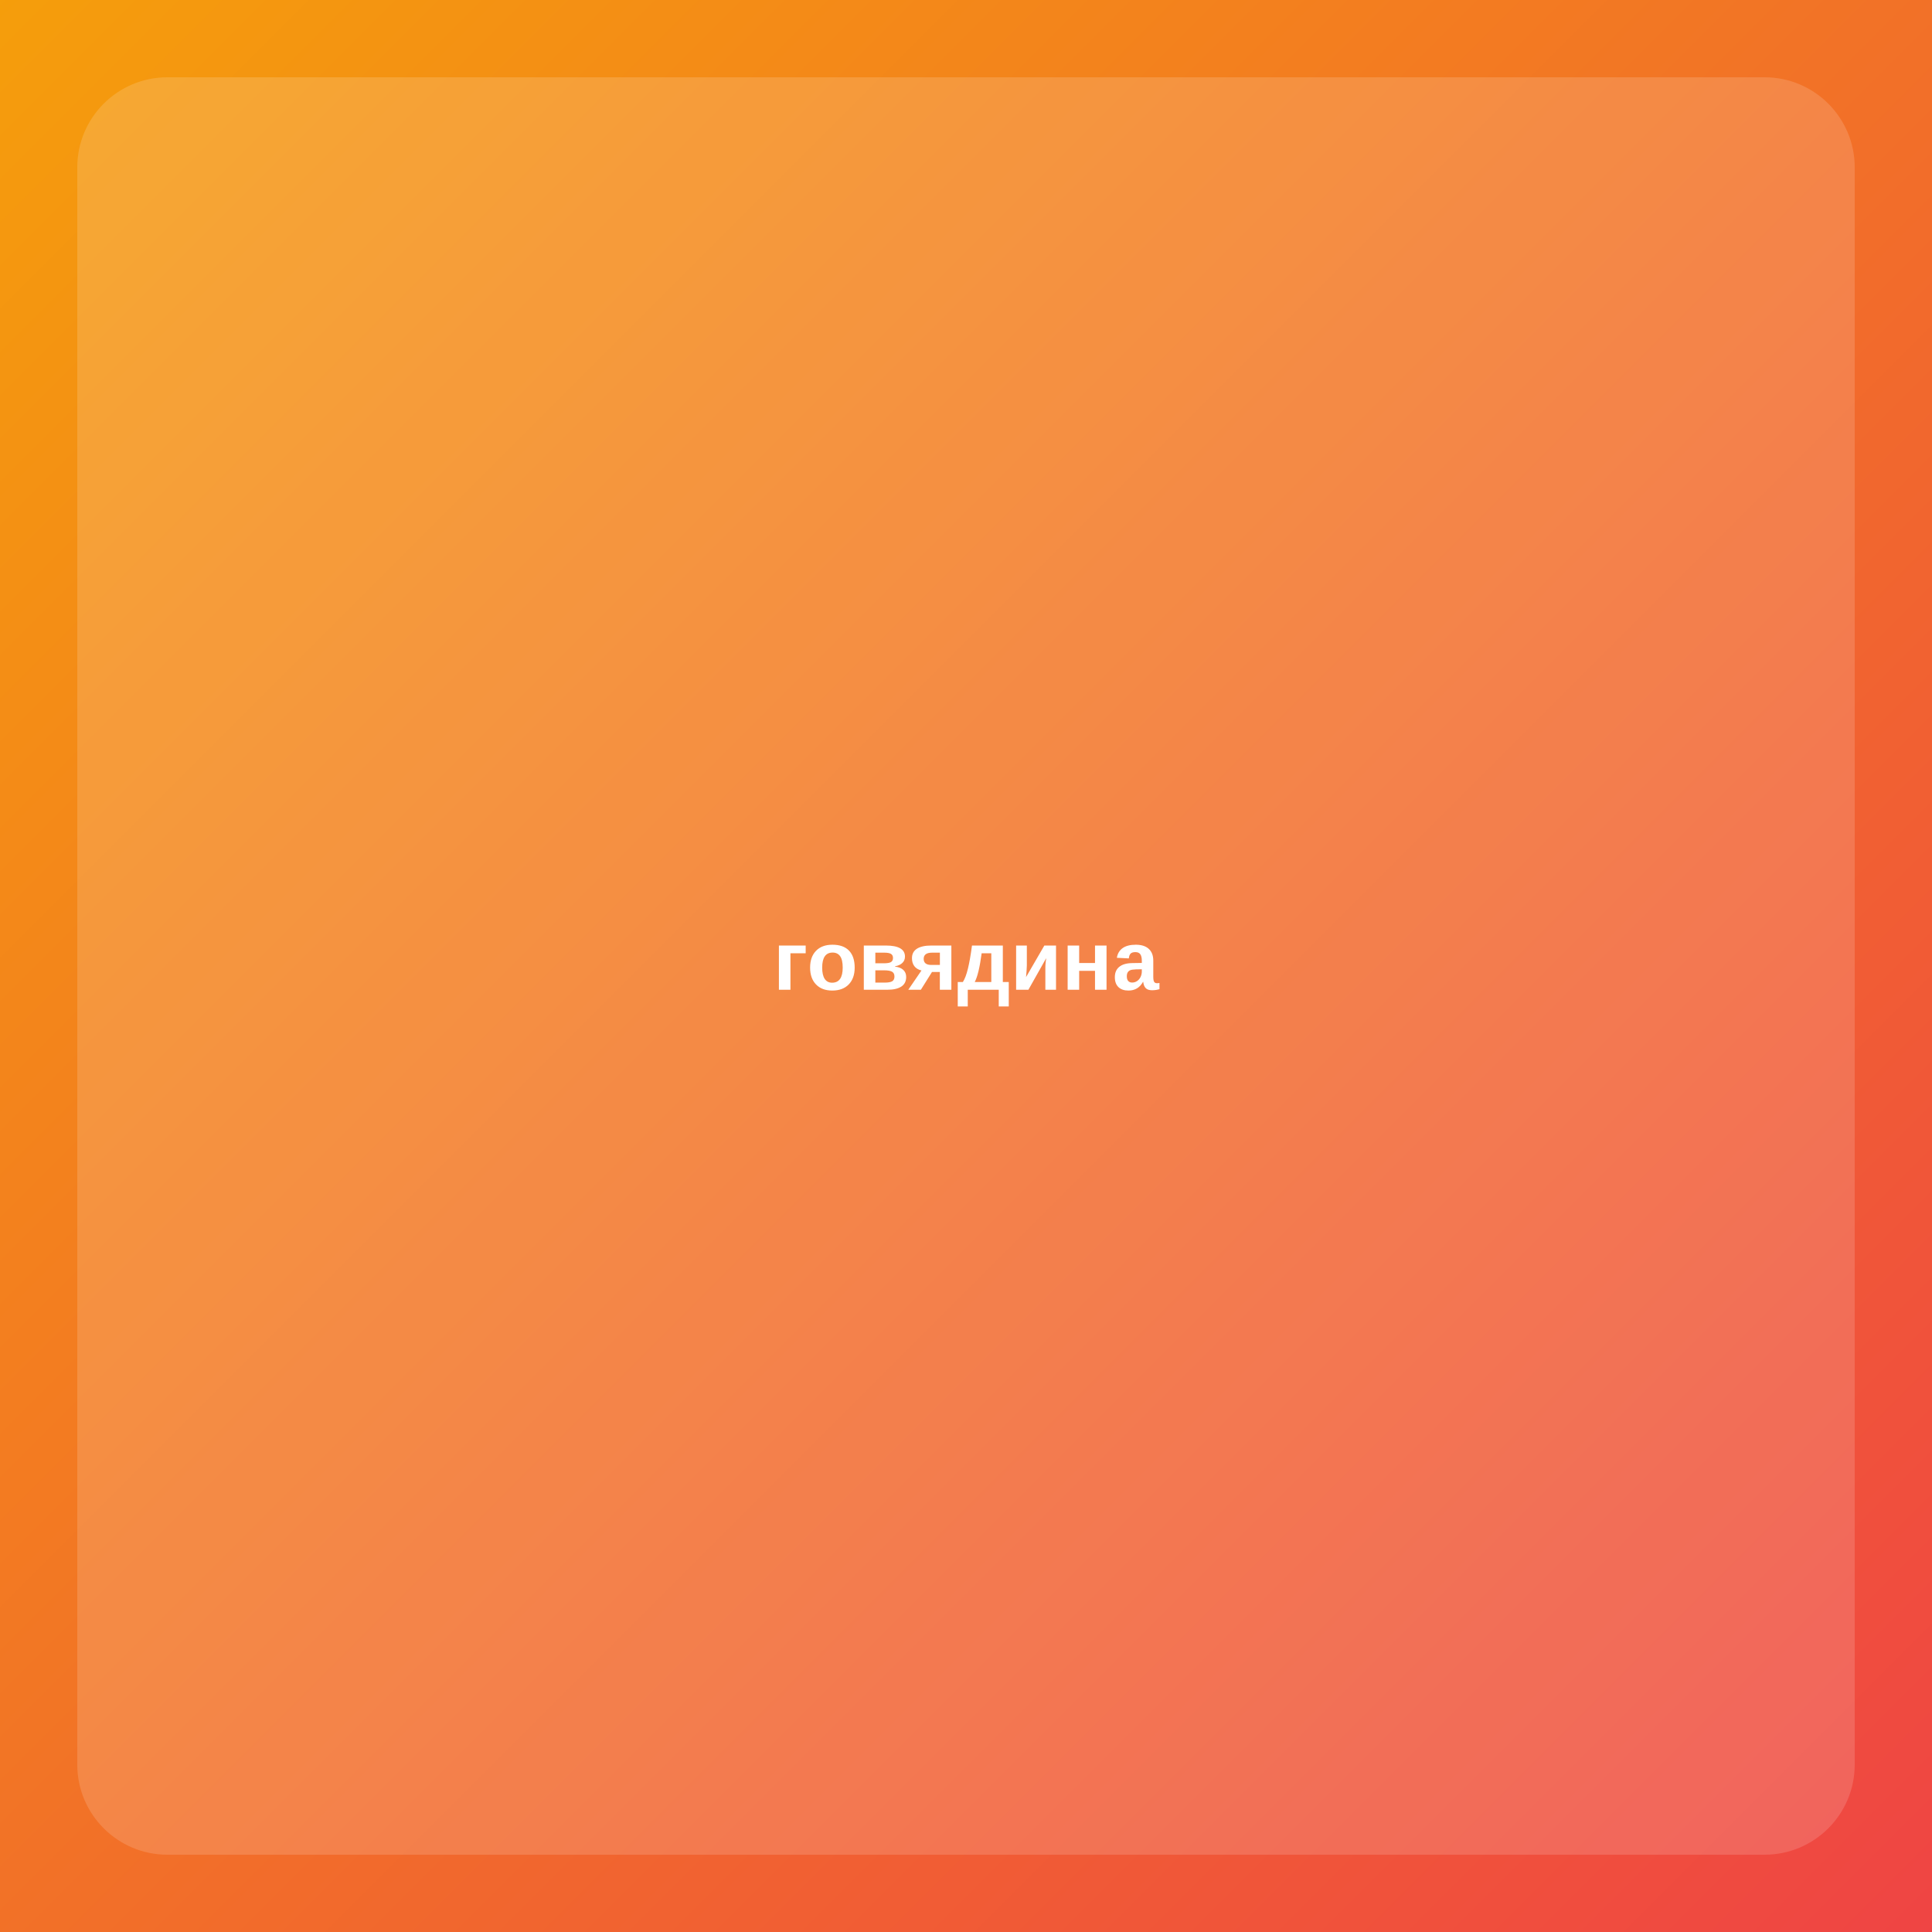
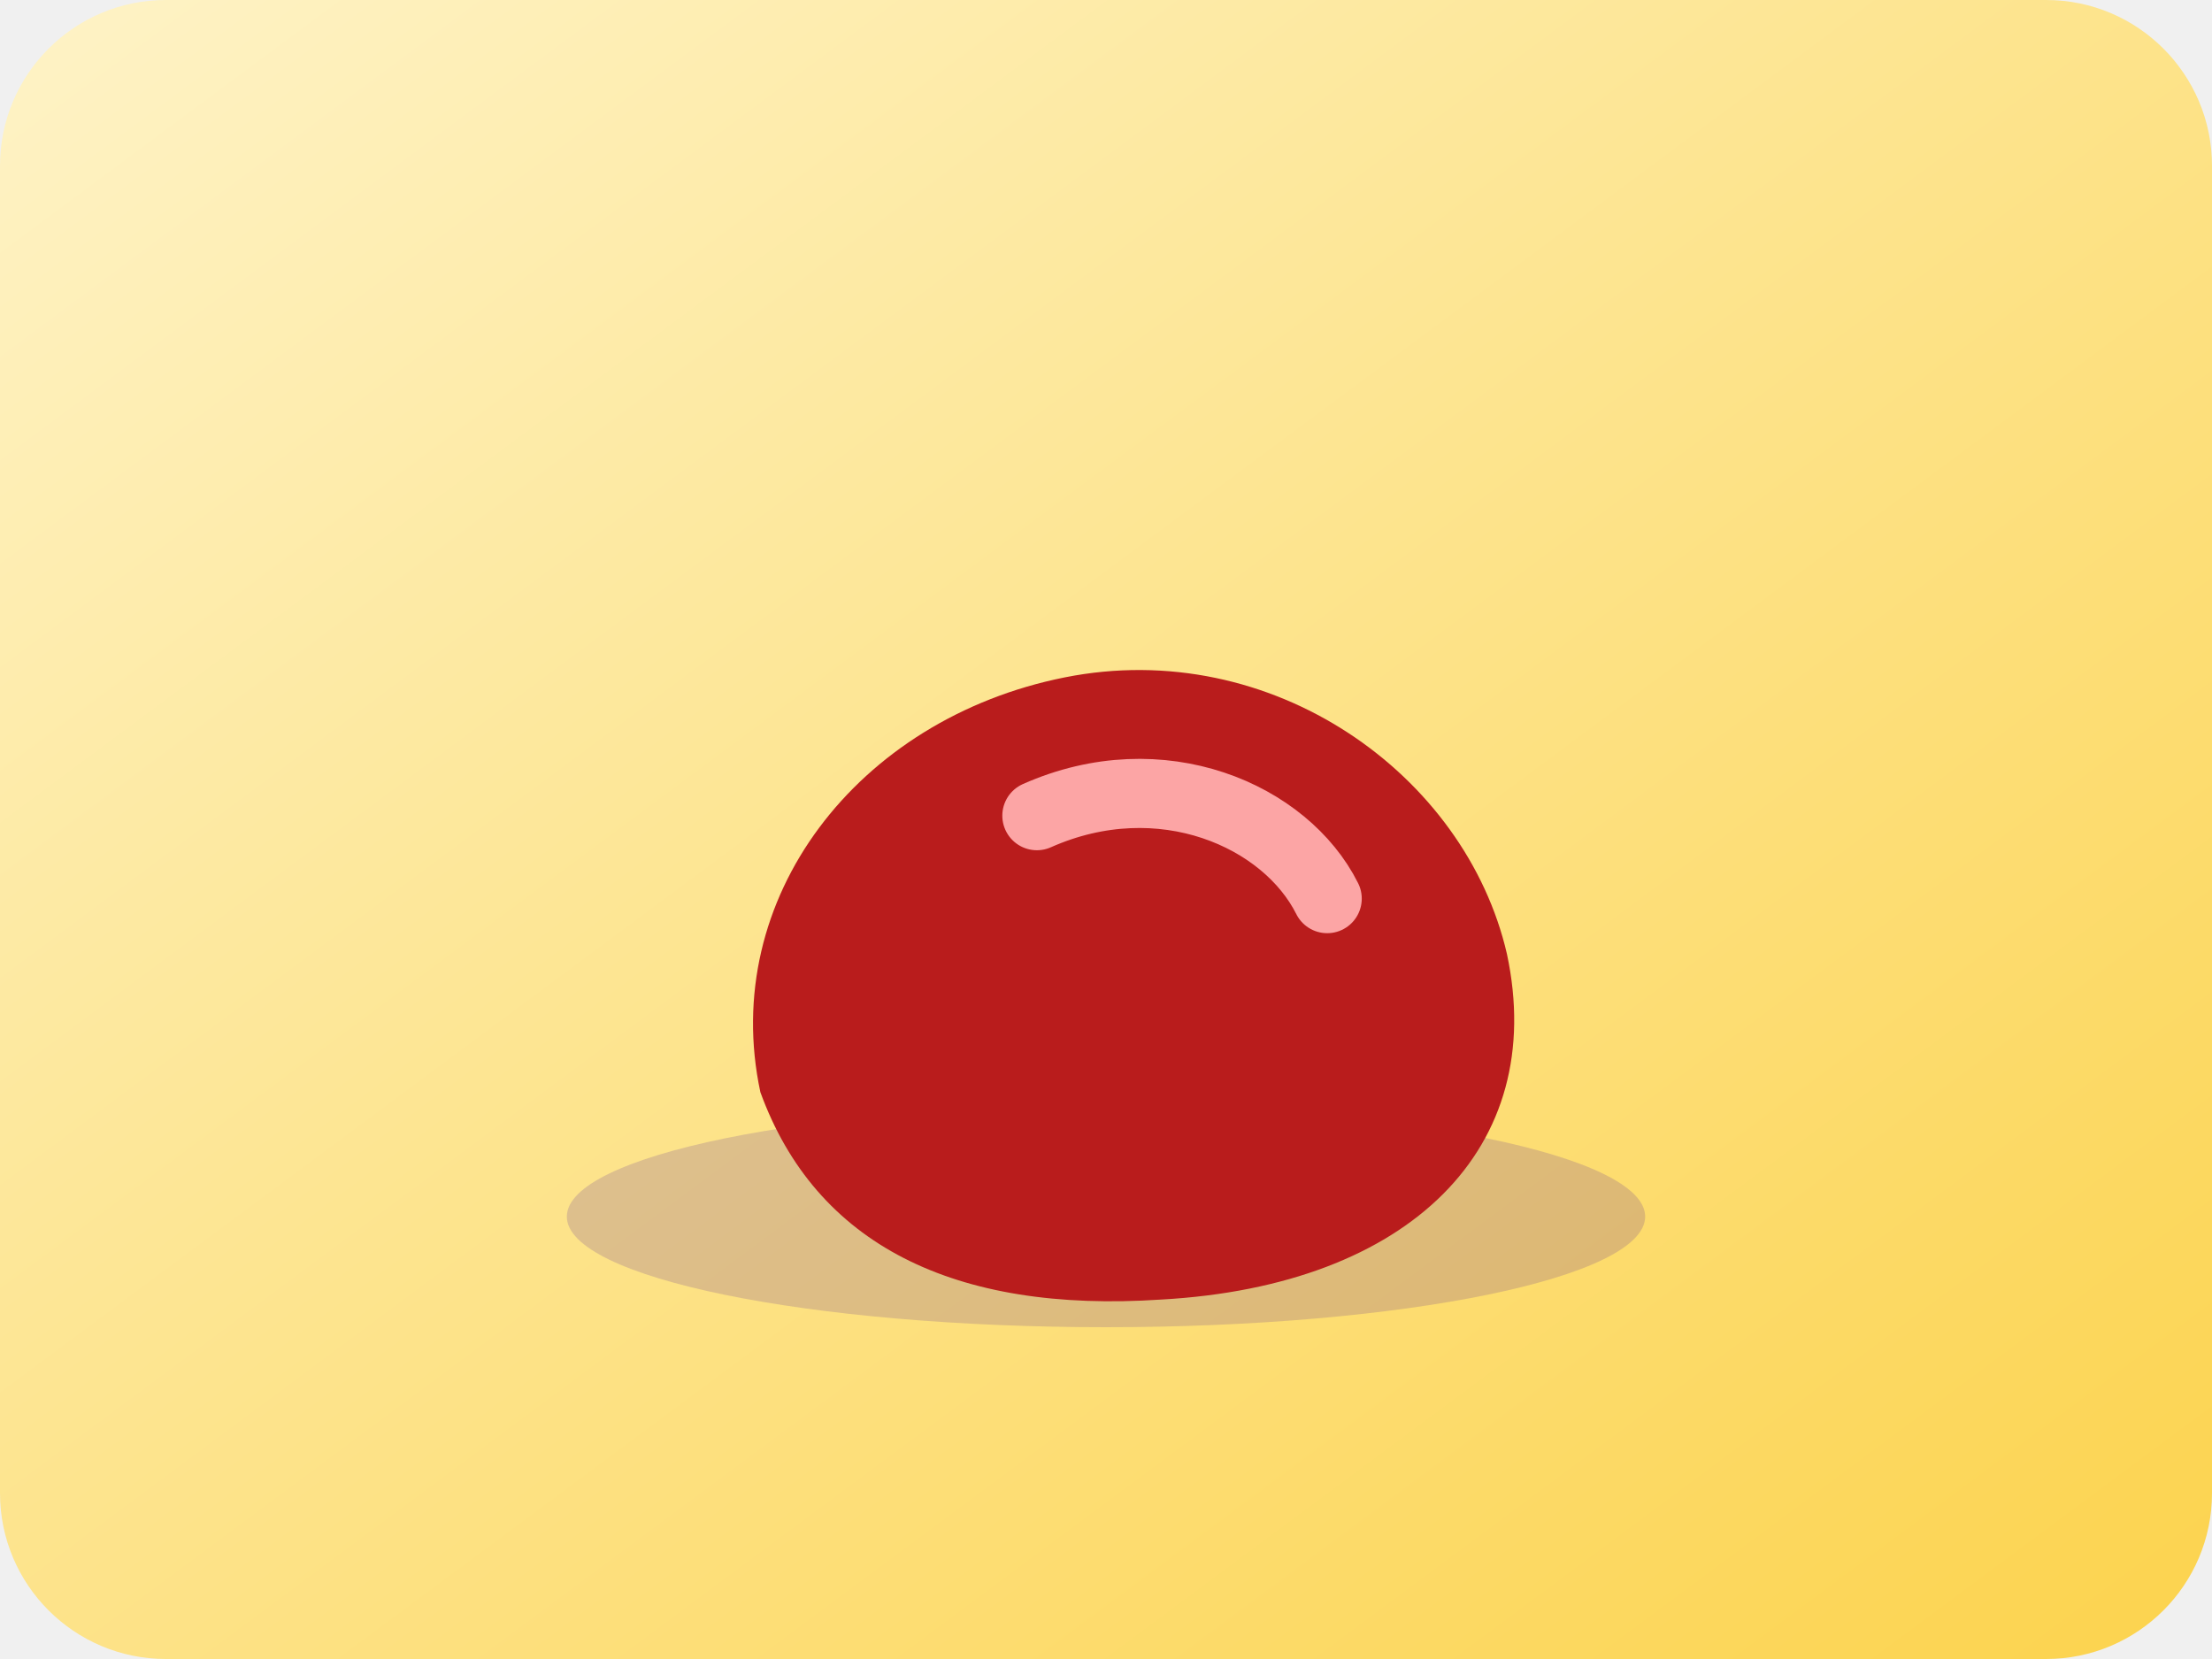
- <svg xmlns="http://www.w3.org/2000/svg" width="600" height="600" viewBox="0 0 600 600">
+ <svg xmlns="http://www.w3.org/2000/svg" width="320" height="240" viewBox="0 0 320 240" fill="none">
  <defs>
-     <linearGradient id="grad" x1="0%" y1="0%" x2="100%" y2="100%">
-       <stop offset="0%" stop-color="rgb(245, 158, 11)" />
-       <stop offset="100%" stop-color="rgb(239, 68, 68)" />
+     <linearGradient id="bg" x1="0" y1="0" x2="1" y2="1">
+       <stop offset="0%" stop-color="#FEF3C7" />
+       <stop offset="100%" stop-color="#FCD34D" />
    </linearGradient>
  </defs>
-   <rect width="600" height="600" fill="url(#grad)" />
-   <rect x="24" y="24" width="552" height="552" rx="28" fill="rgba(255,255,255,0.15)" />
-   <text x="50%" y="50%" text-anchor="middle" dominant-baseline="middle" fill="#fff" font-family="Segoe UI, Arial, sans-serif" font-size="26" font-weight="600">говядина</text>
+   <rect width="320" height="240" rx="24" fill="url(#bg)" />
+   <g id="shadow" opacity="0.18">
+     <ellipse cx="160" cy="176" rx="78" ry="16" fill="#4C1D95" />
+   </g>
+   <g id="main">
+     <path d="M110 158c-6-28 14-54 44-60 30-6 58 14 64 40 6 28-14 48-50 50-30 2-50-8-58-30z" fill="#B91C1C" />
+     <path d="M150 118c18-8 36 0 42 12" stroke="#FCA5A5" stroke-width="10" stroke-linecap="round" />
+   </g>
</svg>
